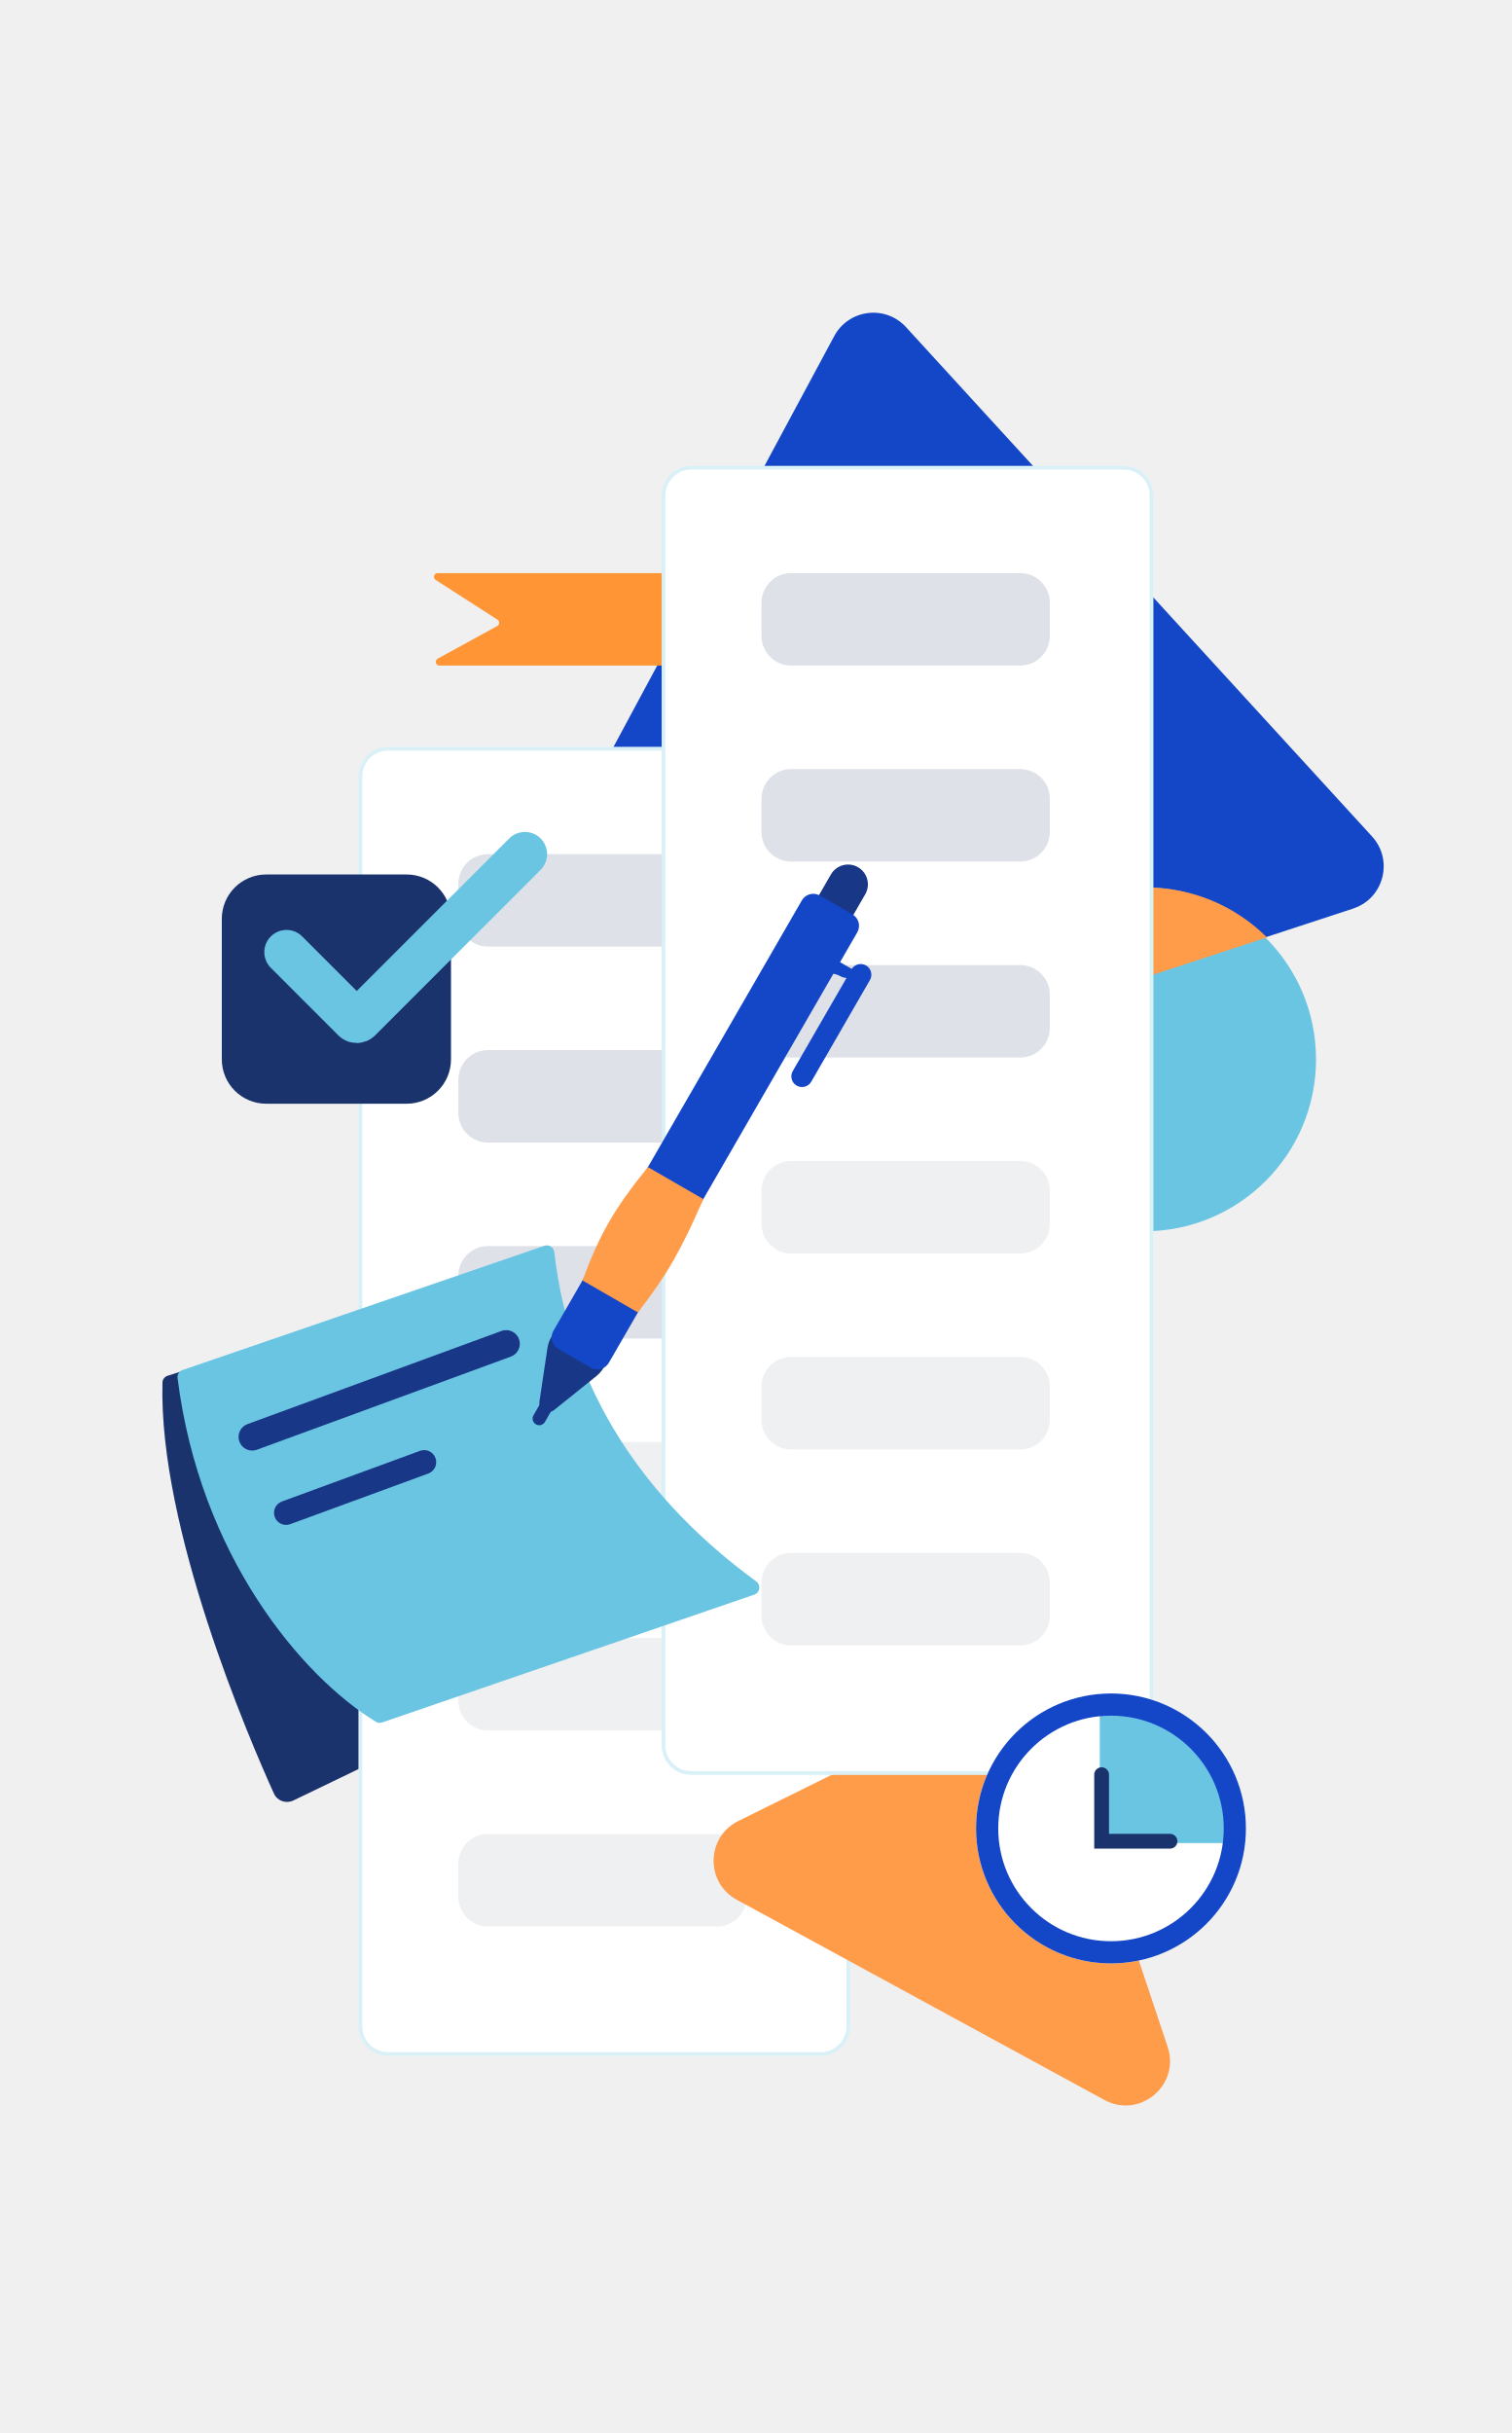
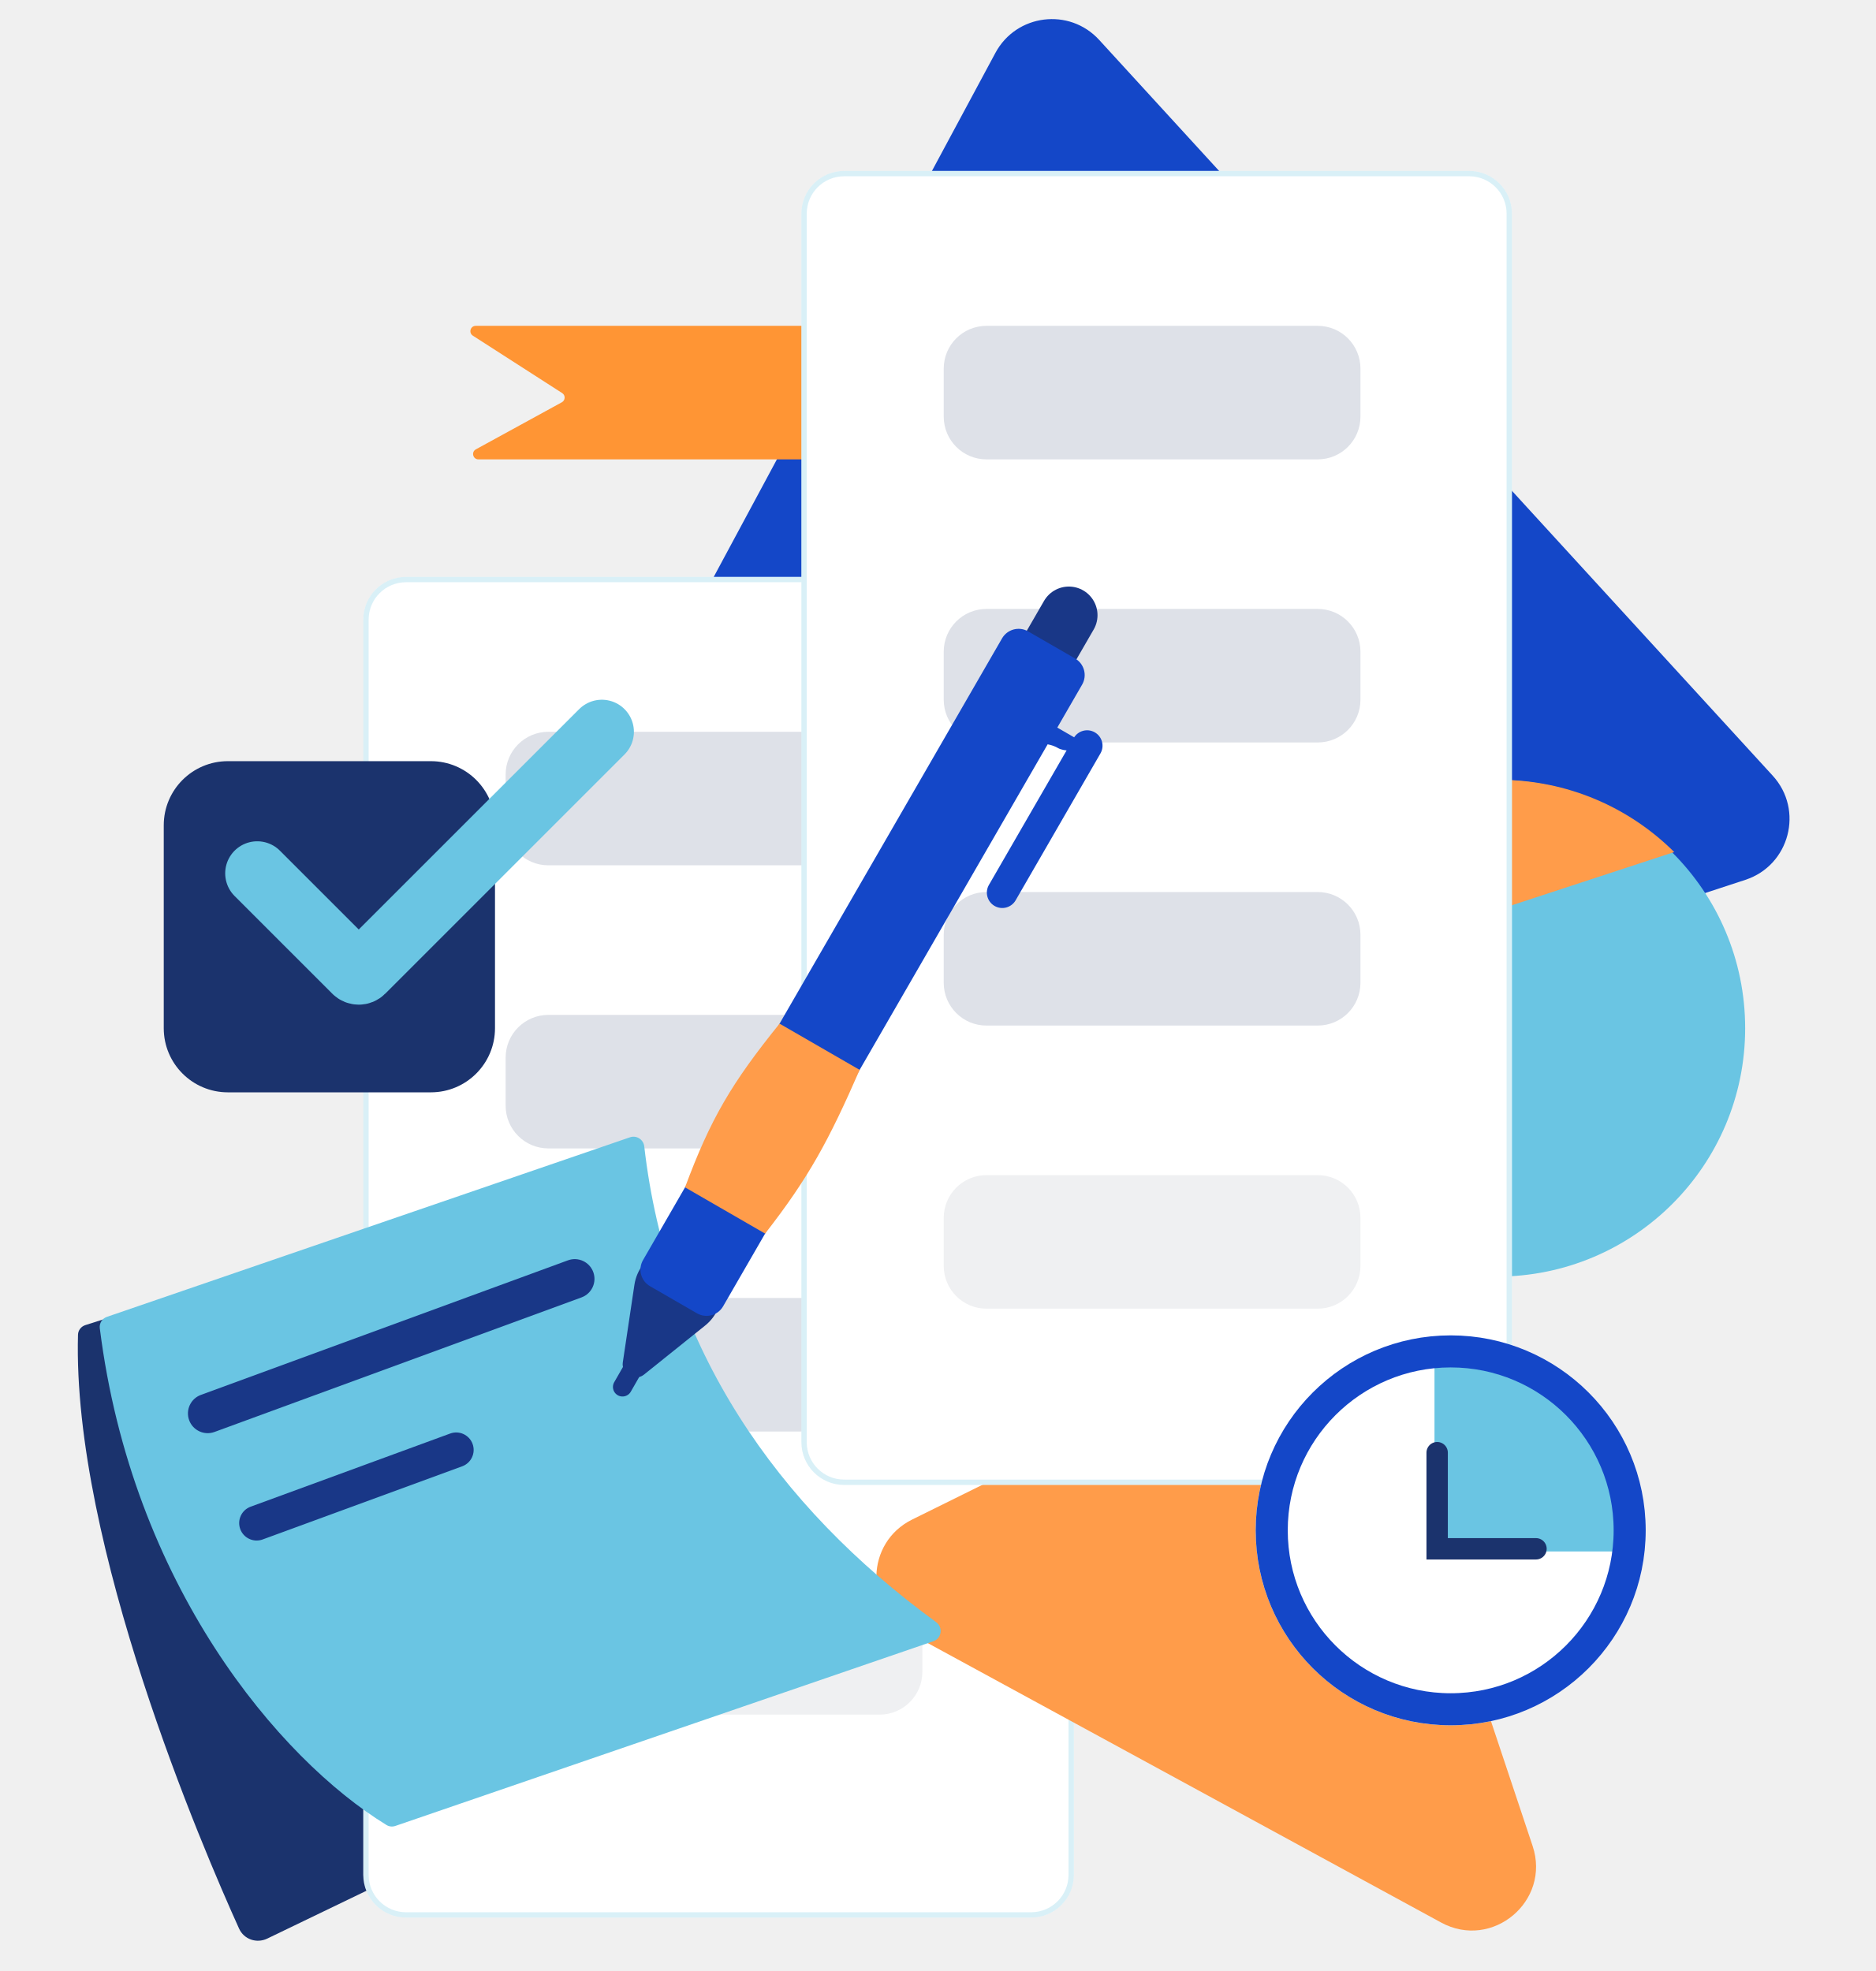
- <svg xmlns="http://www.w3.org/2000/svg" width="409" height="658" viewBox="0 0 409 658" fill="none">
-   <path d="M166.04 445.129L79.381 486.927C77.386 487.89 75.012 487.079 74.098 485.062C67.399 470.271 42.849 413.22 43.95 373.88C43.974 373.042 44.531 372.331 45.329 372.076L104.87 353.092C109.737 351.54 115.054 353.24 118.118 357.328L170.429 427.123C174.96 433.169 172.844 441.847 166.04 445.129Z" fill="#1B336D" />
-   <path d="M371.152 226.215C377.036 232.644 374.32 243.004 366.039 245.72L193.909 302.163C188.141 304.054 181.869 301.341 179.299 295.842L152.183 237.831C150.578 234.398 150.69 230.408 152.484 227.069L225.669 90.896C229.581 83.615 239.511 82.378 245.091 88.475L371.152 226.215Z" fill="#1447C8" />
-   <circle cx="309.5" cy="286.5" r="46.5" fill="#6AC5E3" />
-   <path fill-rule="evenodd" clip-rule="evenodd" d="M342.723 253.513L264 279.327C267.449 257.051 286.708 240 309.95 240C322.736 240 334.317 245.161 342.723 253.513Z" fill="#FF9C4A" />
-   <rect x="96.992" y="202" width="133" height="354" rx="8" fill="white" />
-   <rect x="97.492" y="202.5" width="132" height="353" rx="7.5" stroke="#6AC5E3" stroke-opacity="0.25" />
-   <rect x="123.992" y="231" width="78" height="25" rx="8" fill="#DEE1E8" />
-   <rect x="123.992" y="284" width="78" height="25" rx="8" fill="#DEE1E8" />
-   <rect x="123.992" y="337" width="78" height="25" rx="8" fill="#DEE1E8" />
-   <rect x="123.992" y="390" width="78" height="25" rx="8" fill="#EFF0F2" />
-   <rect x="123.992" y="443" width="78" height="25" rx="8" fill="#EFF0F2" />
-   <rect x="123.992" y="496" width="78" height="25" rx="8" fill="#EFF0F2" />
-   <path d="M199.719 492.486L269.575 457.946C276.1 454.72 283.972 458 286.277 464.905L315.867 553.589C319.316 563.925 308.315 573.136 298.746 567.926L199.299 513.782C190.762 509.134 191.005 496.795 199.719 492.486Z" fill="#FF9C4A" />
-   <path d="M117.856 156.841C117.017 156.301 117.399 155 118.397 155H190.992C192.097 155 192.992 155.895 192.992 157V178C192.992 179.105 192.097 180 190.992 180H118.9C117.865 180 117.512 178.62 118.42 178.123L134.516 169.308C135.182 168.944 135.215 168 134.577 167.59L117.856 156.841Z" fill="#FF9534" />
-   <rect x="178.992" y="126" width="133" height="354" rx="8" fill="white" />
-   <rect x="179.492" y="126.5" width="132" height="353" rx="7.5" stroke="#6AC5E3" stroke-opacity="0.25" />
-   <rect x="205.992" y="155" width="78" height="25" rx="8" fill="#DEE1E8" />
-   <rect x="205.992" y="208" width="78" height="25" rx="8" fill="#DEE1E8" />
-   <rect x="205.992" y="261" width="78" height="25" rx="8" fill="#DEE1E8" />
-   <rect x="205.992" y="314" width="78" height="25" rx="8" fill="#EFF0F2" />
-   <rect x="205.992" y="367" width="78" height="25" rx="8" fill="#EFF0F2" />
-   <rect x="205.992" y="420" width="78" height="25" rx="8" fill="#EFF0F2" />
-   <path d="M48.03 372.663C47.913 371.731 48.47 370.841 49.358 370.536L147.274 336.915C148.498 336.494 149.793 337.335 149.94 338.62C154.267 376.456 174.702 405.896 204.577 427.692C205.9 428.657 205.608 430.729 204.06 431.261L103.353 465.841C102.798 466.031 102.198 465.977 101.698 465.67C81.5 453.288 54.033 420.604 48.03 372.663Z" fill="#6AC5E3" />
-   <circle cx="300.536" cy="494.5" r="36.5" fill="white" />
-   <path d="M334 498.457C334 493.663 333.056 488.917 331.222 484.489C329.387 480.06 326.699 476.037 323.309 472.647C319.92 469.258 315.896 466.569 311.468 464.735C307.04 462.901 302.293 461.957 297.5 461.957L297.5 498.457H334Z" fill="#6AC5E3" />
-   <circle cx="300.536" cy="494.5" r="33.5" stroke="#1447C8" stroke-width="6" />
-   <path d="M298 479.957V497.957H316.5" stroke="#1B336D" stroke-width="4" stroke-linecap="round" />
-   <rect x="62" y="238.5" width="58" height="58" rx="10" fill="#1B336D" stroke="#1B336D" stroke-width="4" />
-   <path d="M77.5 257.5L95.793 275.793C96.183 276.183 96.817 276.183 97.207 275.793L142 231" stroke="#6AC5E3" stroke-width="12" stroke-linecap="round" />
-   <path d="M173.532 335.418L145.864 383.657" stroke="#193787" stroke-width="3.575" stroke-linecap="round" />
-   <path fill-rule="evenodd" clip-rule="evenodd" d="M148.094 364.548C148.958 358.775 155.405 355.727 160.415 358.723V358.723C165.318 361.657 165.794 368.581 161.337 372.157L149.898 381.337C149.107 381.972 148.006 382.056 147.127 381.549V381.549C146.252 381.043 145.774 380.054 145.924 379.054L148.094 364.548Z" fill="#193787" />
-   <path d="M226.195 244.747L229.413 239.174" stroke="#193787" stroke-width="10.726" stroke-linecap="round" />
-   <path d="M216.907 243.513C217.894 241.803 220.081 241.217 221.791 242.205L230.588 247.284C232.298 248.271 232.884 250.458 231.896 252.168L164.696 368.563C163.708 370.273 161.522 370.859 159.812 369.872L151.015 364.793C149.304 363.805 148.719 361.619 149.706 359.909L216.907 243.513Z" fill="#1447C8" />
-   <rect x="231.774" y="259.664" width="5.77" height="37.526" rx="2.885" transform="rotate(30 231.774 259.664)" fill="#1447C8" />
-   <path d="M223.968 260.132C224.401 259.382 225.361 259.125 226.111 259.558L231.413 262.619C231.874 262.885 232.032 263.474 231.766 263.935V263.935C231.244 264.839 228.331 264.61 227.435 264.073C226.869 263.734 226.211 263.489 225.492 263.358C224.241 263.13 223.112 261.615 223.748 260.514L223.968 260.132Z" fill="#1447C8" />
-   <path d="M175.265 315.642L190.255 324.297C184.466 337.536 180.752 344.429 172.561 354.944L157.571 346.289C162.35 333.428 166.296 326.748 175.265 315.642Z" fill="#FF9C4A" />
-   <rect x="63.483" y="386.415" width="80.565" height="7.39" rx="3.695" transform="rotate(-20.1363 63.4829 386.415)" fill="#193787" />
-   <rect x="73.193" y="407.198" width="46.319" height="6.535" rx="3.268" transform="rotate(-20.1363 73.1929 407.198)" fill="#193787" />
+ <svg xmlns="http://www.w3.org/2000/svg" width="351" height="369" viewBox="0 0 351 369" fill="none">
+   <g clip-path="url(#clip0)">
+     <path d="M136.69 321.13L50.031 362.929C48.036 363.891 45.662 363.081 44.748 361.063C38.05 346.272 13.499 289.222 14.601 249.881C14.624 249.043 15.181 248.332 15.98 248.078L75.521 229.093C80.388 227.542 85.704 229.242 88.768 233.33L141.079 303.125C145.61 309.17 143.495 317.848 136.69 321.13Z" fill="#1B336D" />
+     <path d="M331.803 145.215C337.687 151.644 334.971 162.004 326.689 164.719L154.559 221.163C148.791 223.054 142.519 220.341 139.949 214.842L112.833 156.831C111.229 153.397 111.34 149.407 113.134 146.069L186.319 9.895C190.232 2.615 200.161 1.377 205.742 7.475L331.803 145.215Z" fill="#1447C8" />
+     <circle cx="280.151" cy="192.501" r="46.5" fill="#6AC5E3" />
+     <path fill-rule="evenodd" clip-rule="evenodd" d="M313.374 159.514L234.651 185.328C238.1 163.053 257.359 146.001 280.601 146.001C293.387 146.001 304.968 151.162 313.374 159.514Z" fill="#FF9C4A" />
+     <rect x="68" y="108.001" width="133" height="251" rx="8" fill="white" />
+     <rect x="68.5" y="108.501" width="132" height="250" rx="7.5" stroke="#6AC5E3" stroke-opacity="0.25" />
+     <rect x="94.643" y="137.001" width="78" height="25" rx="8" fill="#DEE1E8" />
+     <rect x="94.643" y="190.001" width="78" height="25" rx="8" fill="#DEE1E8" />
+     <rect x="94.643" y="243.001" width="78" height="25" rx="8" fill="#DEE1E8" />
+     <rect x="94.643" y="296.001" width="78" height="25" rx="8" fill="#EFF0F2" />
+     <path d="M170.718 284.487L240.575 249.947C247.1 246.721 254.972 250.001 257.276 256.906L286.867 345.59C290.316 355.926 279.315 365.137 269.746 359.927L170.299 305.783C161.762 301.135 162.005 288.796 170.718 284.487Z" fill="#FF9C4A" />
+     <path d="M88.507 62.843C87.667 62.303 88.049 61.002 89.047 61.002H161.643C162.747 61.002 163.643 61.897 163.643 63.002V84.001C163.643 85.106 162.747 86.001 161.643 86.001H89.551C88.516 86.001 88.162 84.621 89.07 84.124L105.167 75.31C105.832 74.945 105.865 74.002 105.227 73.591L88.507 62.843Z" fill="#FF9534" />
+     <rect x="150" y="32.002" width="133" height="246" rx="8" fill="white" />
+     <rect x="150.5" y="32.502" width="132" height="245" rx="7.5" stroke="#6AC5E3" stroke-opacity="0.25" />
+     <rect x="176.643" y="61.002" width="78" height="25" rx="8" fill="#DEE1E8" />
+     <rect x="176.643" y="114.001" width="78" height="25" rx="8" fill="#DEE1E8" />
+     <rect x="176.643" y="167.001" width="78" height="25" rx="8" fill="#DEE1E8" />
+     <rect x="176.643" y="220.001" width="78" height="25" rx="8" fill="#EFF0F2" />
+     <path d="M18.68 248.663C18.563 247.732 19.12 246.842 20.008 246.537L117.924 212.915C119.148 212.495 120.443 213.335 120.59 214.621C124.917 252.457 145.352 281.896 175.228 303.693C176.55 304.658 176.259 306.73 174.71 307.262L74.003 341.842C73.449 342.032 72.848 341.978 72.348 341.671C52.15 329.289 24.683 296.605 18.68 248.663Z" fill="#6AC5E3" />
+     <circle cx="271.535" cy="286.501" r="36.5" fill="white" />
+     <path d="M305 290.458C305 285.664 304.056 280.918 302.221 276.49C300.387 272.061 297.698 268.037 294.309 264.648C290.92 261.259 286.896 258.57 282.468 256.736C278.039 254.902 273.293 253.958 268.5 253.958L268.5 290.458H305Z" fill="#6AC5E3" />
+     <circle cx="271.535" cy="286.501" r="33.5" stroke="#1447C8" stroke-width="6" />
+     <path d="M269 271.958V289.958H287.5" stroke="#1B336D" stroke-width="4" stroke-linecap="round" />
+     <rect x="32.651" y="144.501" width="58" height="58" rx="10" fill="#1B336D" stroke="#1B336D" stroke-width="4" />
+     <path d="M48.151 163.501L66.443 181.794C66.834 182.185 67.467 182.185 67.858 181.794L112.651 137.001" stroke="#6AC5E3" stroke-width="12" stroke-linecap="round" />
+     <path d="M144.182 211.419L116.515 259.658" stroke="#193787" stroke-width="3.575" stroke-linecap="round" />
+     <path fill-rule="evenodd" clip-rule="evenodd" d="M118.744 240.549C119.608 234.776 126.056 231.728 131.065 234.725V234.725C135.969 237.658 136.444 244.582 131.988 248.158L120.548 257.338C119.757 257.973 118.657 258.057 117.778 257.55V257.55C116.902 257.044 116.425 256.055 116.574 255.055L118.744 240.549Z" fill="#193787" />
+     <path d="M196.846 120.747L200.063 115.175" stroke="#193787" stroke-width="10.726" stroke-linecap="round" />
+     <path d="M187.557 119.514C188.545 117.804 190.731 117.218 192.441 118.206L201.238 123.285C202.949 124.272 203.534 126.459 202.547 128.169L135.346 244.564C134.359 246.274 132.172 246.86 130.462 245.873L121.665 240.794C119.955 239.806 119.369 237.62 120.357 235.91L187.557 119.514Z" fill="#1447C8" />
+     <rect x="202.424" y="135.665" width="5.77" height="37.526" rx="2.885" transform="rotate(30 202.424 135.665)" fill="#1447C8" />
+     <path d="M194.619 136.133C195.052 135.383 196.012 135.126 196.762 135.559L202.064 138.62C202.525 138.886 202.682 139.475 202.417 139.936V139.936C201.895 140.84 198.982 140.611 198.086 140.074C197.52 139.735 196.861 139.49 196.143 139.359C194.892 139.131 193.763 137.616 194.398 136.515L194.619 136.133Z" fill="#1447C8" />
+     <path d="M145.916 191.643L160.906 200.298C155.117 213.537 151.403 220.43 143.212 230.945L128.222 222.29C133.001 209.429 136.947 202.749 145.916 191.643Z" fill="#FF9C4A" />
+     <rect x="34.133" y="262.417" width="80.565" height="7.39" rx="3.695" transform="rotate(-20.1363 34.1334 262.417)" fill="#193787" />
+     <rect x="43.843" y="283.199" width="46.319" height="6.535" rx="3.268" transform="rotate(-20.1363 43.8432 283.199)" fill="#193787" />
+   </g>
+   <defs>
+     <clipPath id="clip0">
+       <rect width="351" height="369" fill="white" />
+     </clipPath>
+   </defs>
</svg>
